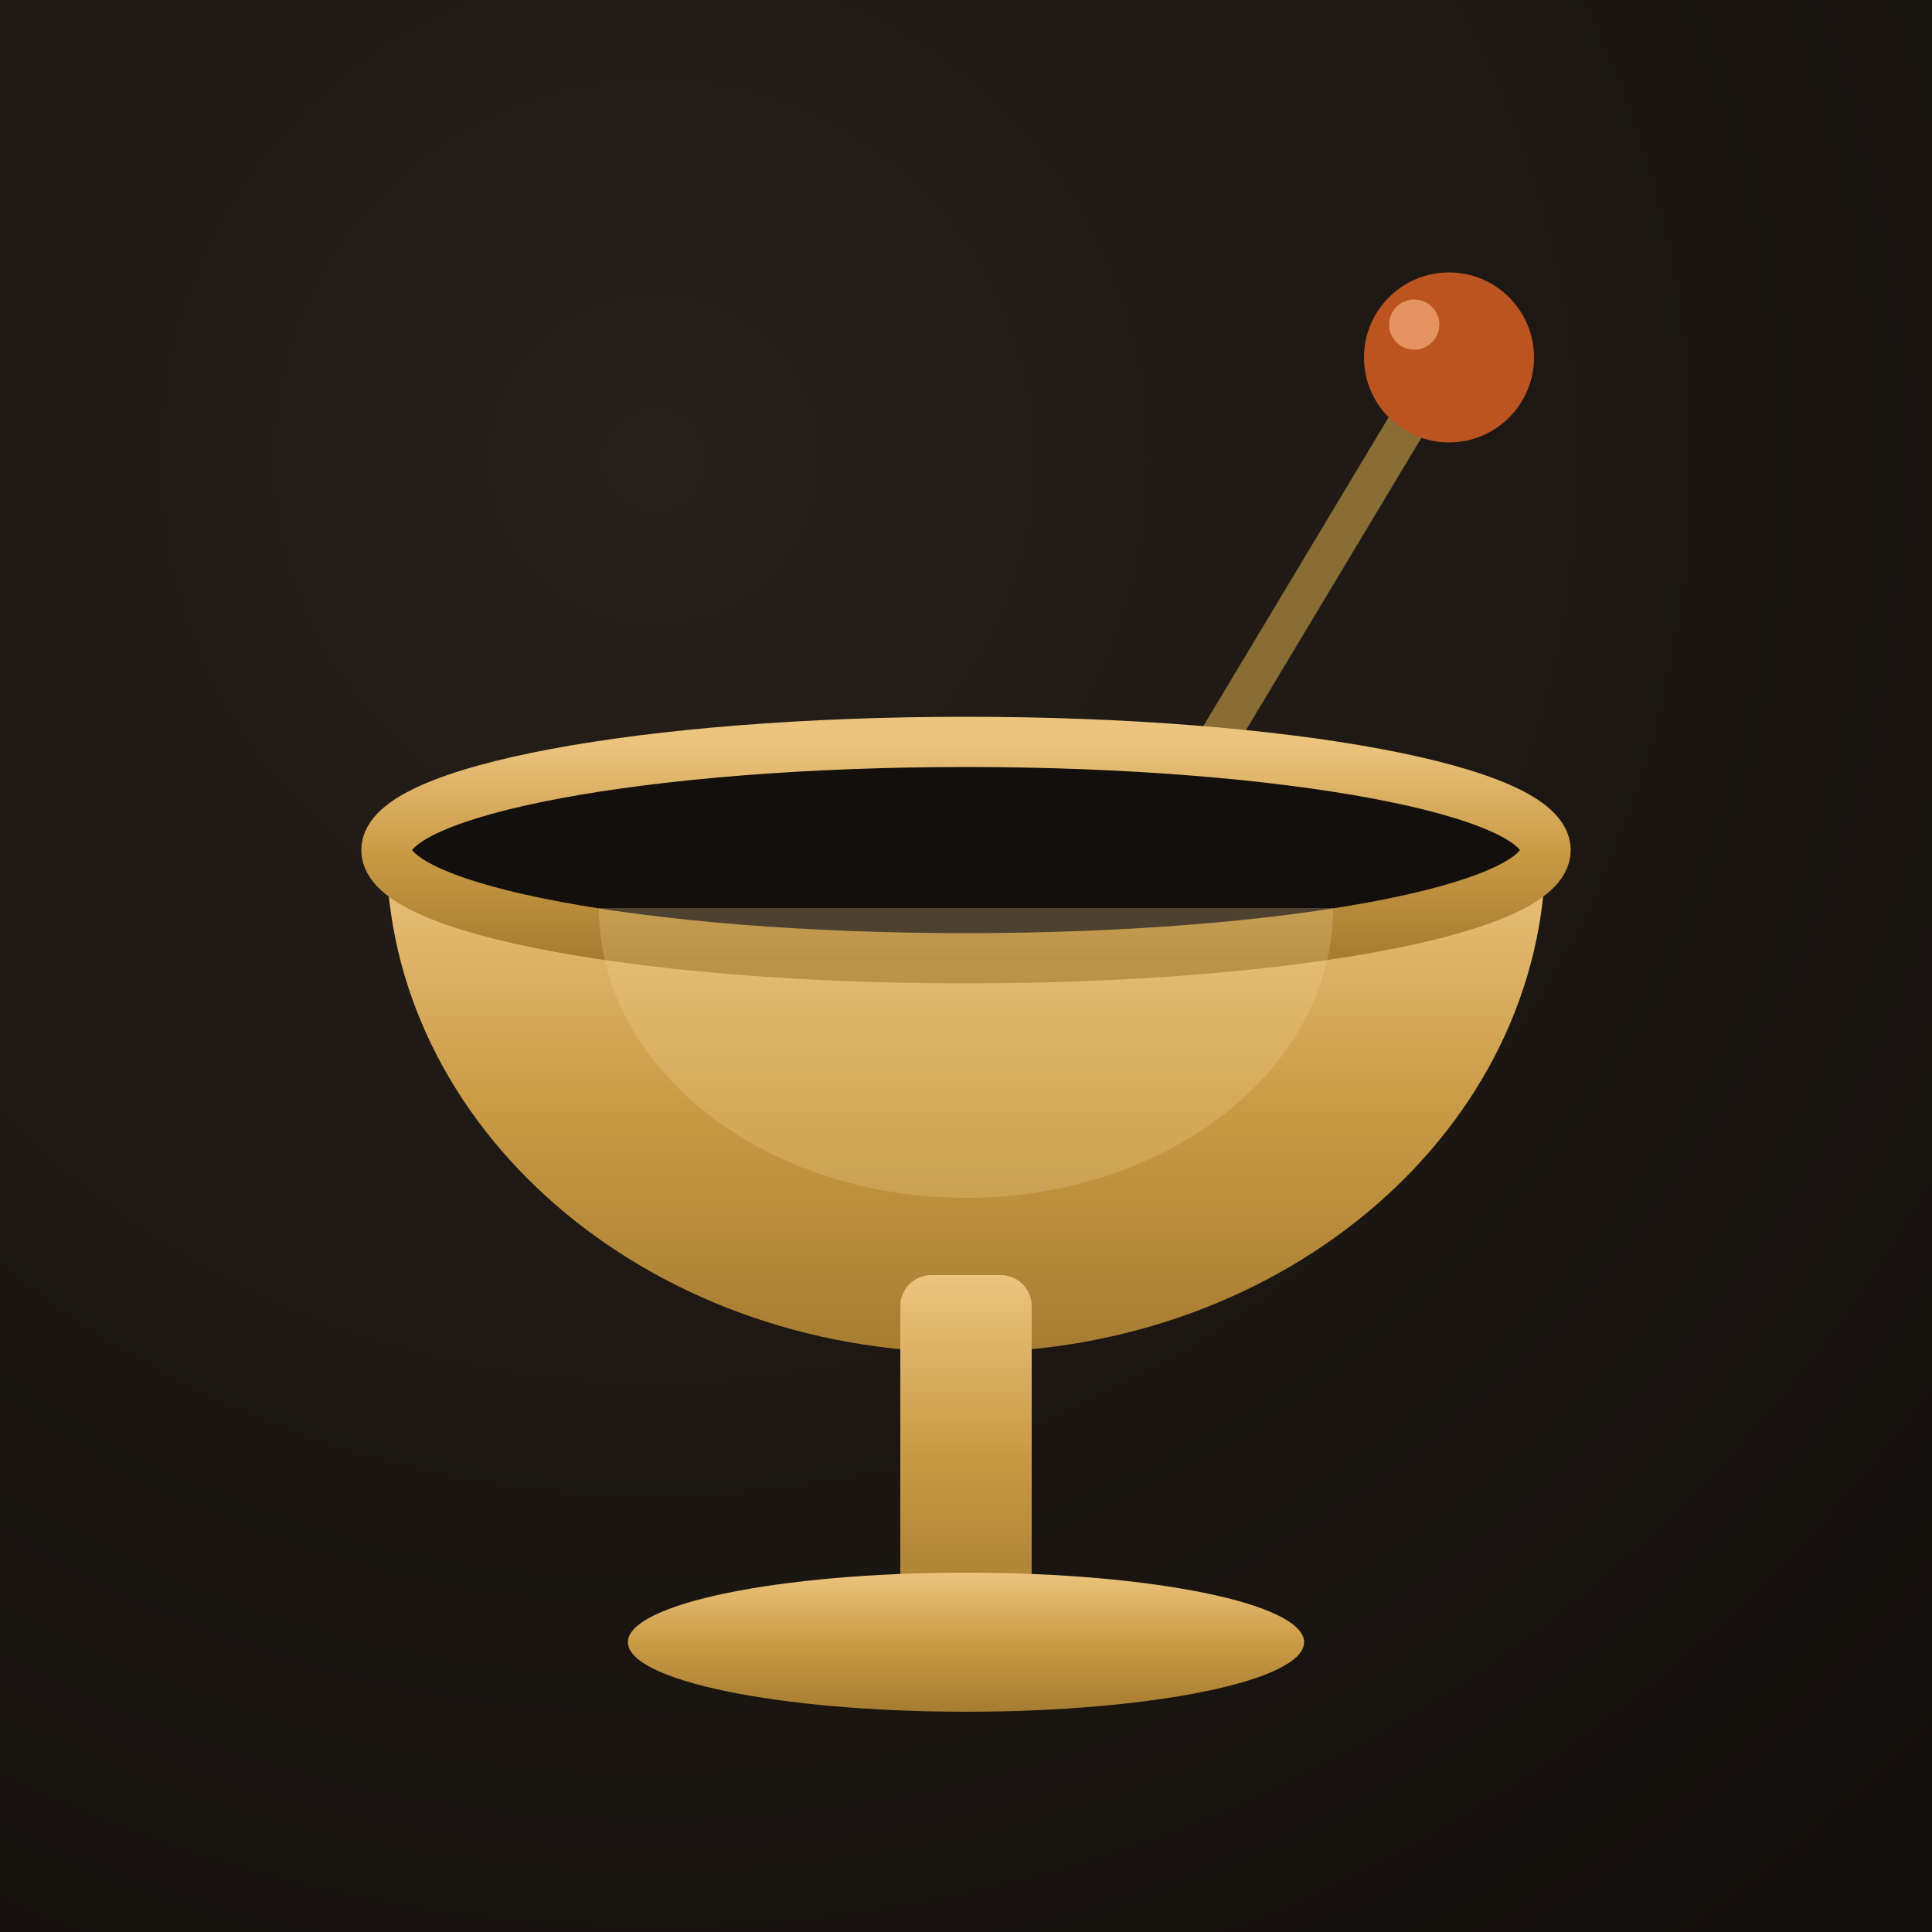
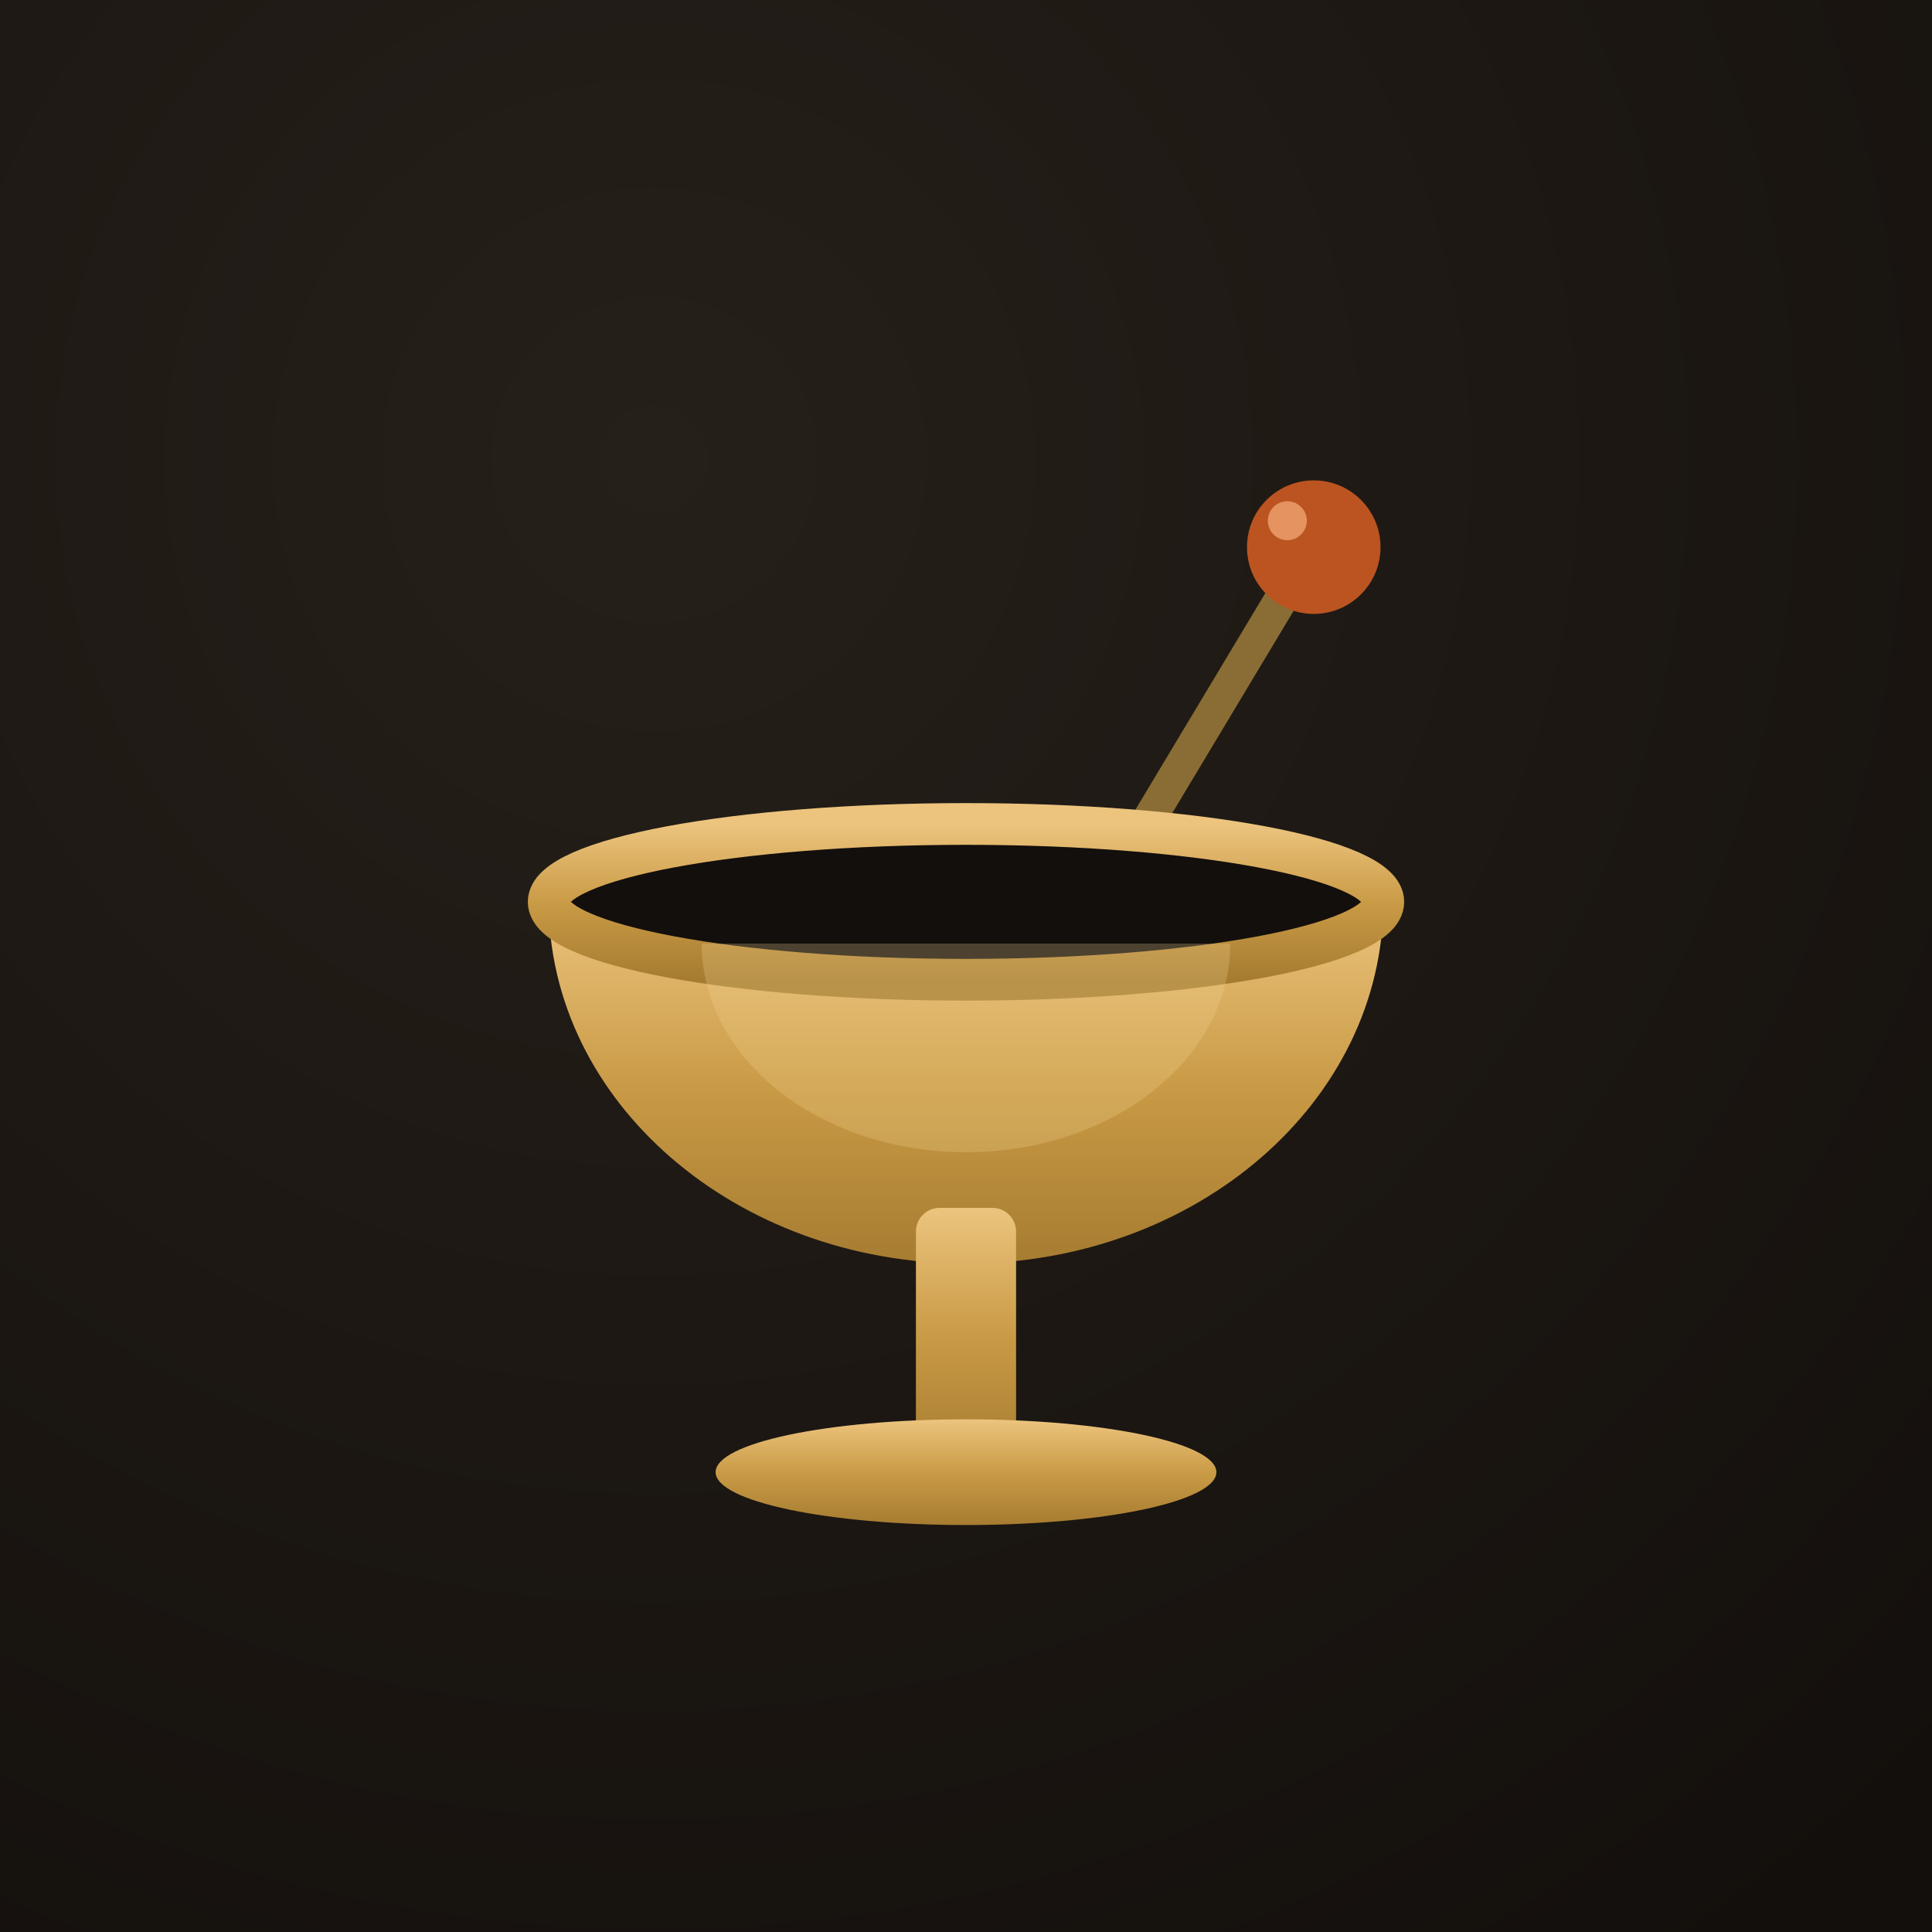
<svg xmlns="http://www.w3.org/2000/svg" viewBox="0 0 100 100">
  <defs>
    <radialGradient id="bg" cx="34%" cy="24%" r="95%">
      <stop offset="0%" stop-color="#26201a" />
      <stop offset="100%" stop-color="#130f0c" />
    </radialGradient>
    <linearGradient id="br" x1="0" y1="0" x2="0" y2="1">
      <stop offset="0%" stop-color="#ecc47e" />
      <stop offset="52%" stop-color="#c99a45" />
      <stop offset="100%" stop-color="#a67c31" />
    </linearGradient>
  </defs>
  <rect x="0" y="0" width="100" height="100" fill="url(#bg)" />
-   <line x1="62" y1="40" x2="74" y2="20" stroke="#8a6d34" stroke-width="2" stroke-linecap="round" />
-   <circle cx="75" cy="18.5" r="4.4" fill="#bb5420" />
-   <circle cx="73.2" cy="16.8" r="1.3" fill="#e59360" />
-   <path d="M20 44 A30 26 0 0 0 80 44 Z" fill="url(#br)" />
-   <ellipse cx="50" cy="44" rx="30" ry="5.6" fill="#130f0c" />
-   <ellipse cx="50" cy="44" rx="30" ry="5.6" fill="none" stroke="url(#br)" stroke-width="2.6" />
-   <path d="M31 47 A19 15 0 0 0 69 47 Z" fill="#f2d495" fill-opacity="0.26" />
-   <rect x="46.6" y="66" width="6.8" height="18" rx="1.6" fill="url(#br)" />
-   <ellipse cx="50" cy="85" rx="17.5" ry="3.6" fill="url(#br)" />
+   <g transform="translate(50 51) scale(0.72) translate(-50 -50)">
+     <line x1="62" y1="40" x2="74" y2="20" stroke="#8a6d34" stroke-width="2.4" stroke-linecap="round" />
+     <circle cx="75" cy="18.5" r="4.8" fill="#bb5420" />
+     <circle cx="73.1" cy="16.6" r="1.4" fill="#e59360" />
+     <path d="M20 44 A30 26 0 0 0 80 44 Z" fill="url(#br)" />
+     <ellipse cx="50" cy="44" rx="30" ry="5.6" fill="#130f0c" />
+     <ellipse cx="50" cy="44" rx="30" ry="5.6" fill="none" stroke="url(#br)" stroke-width="3" />
+     <path d="M31 47 A19 15 0 0 0 69 47 Z" fill="#f2d495" fill-opacity="0.26" />
+     <rect x="46.4" y="66" width="7.2" height="18" rx="1.7" fill="url(#br)" />
+     <ellipse cx="50" cy="85" rx="18" ry="3.8" fill="url(#br)" />
+   </g>
</svg>
